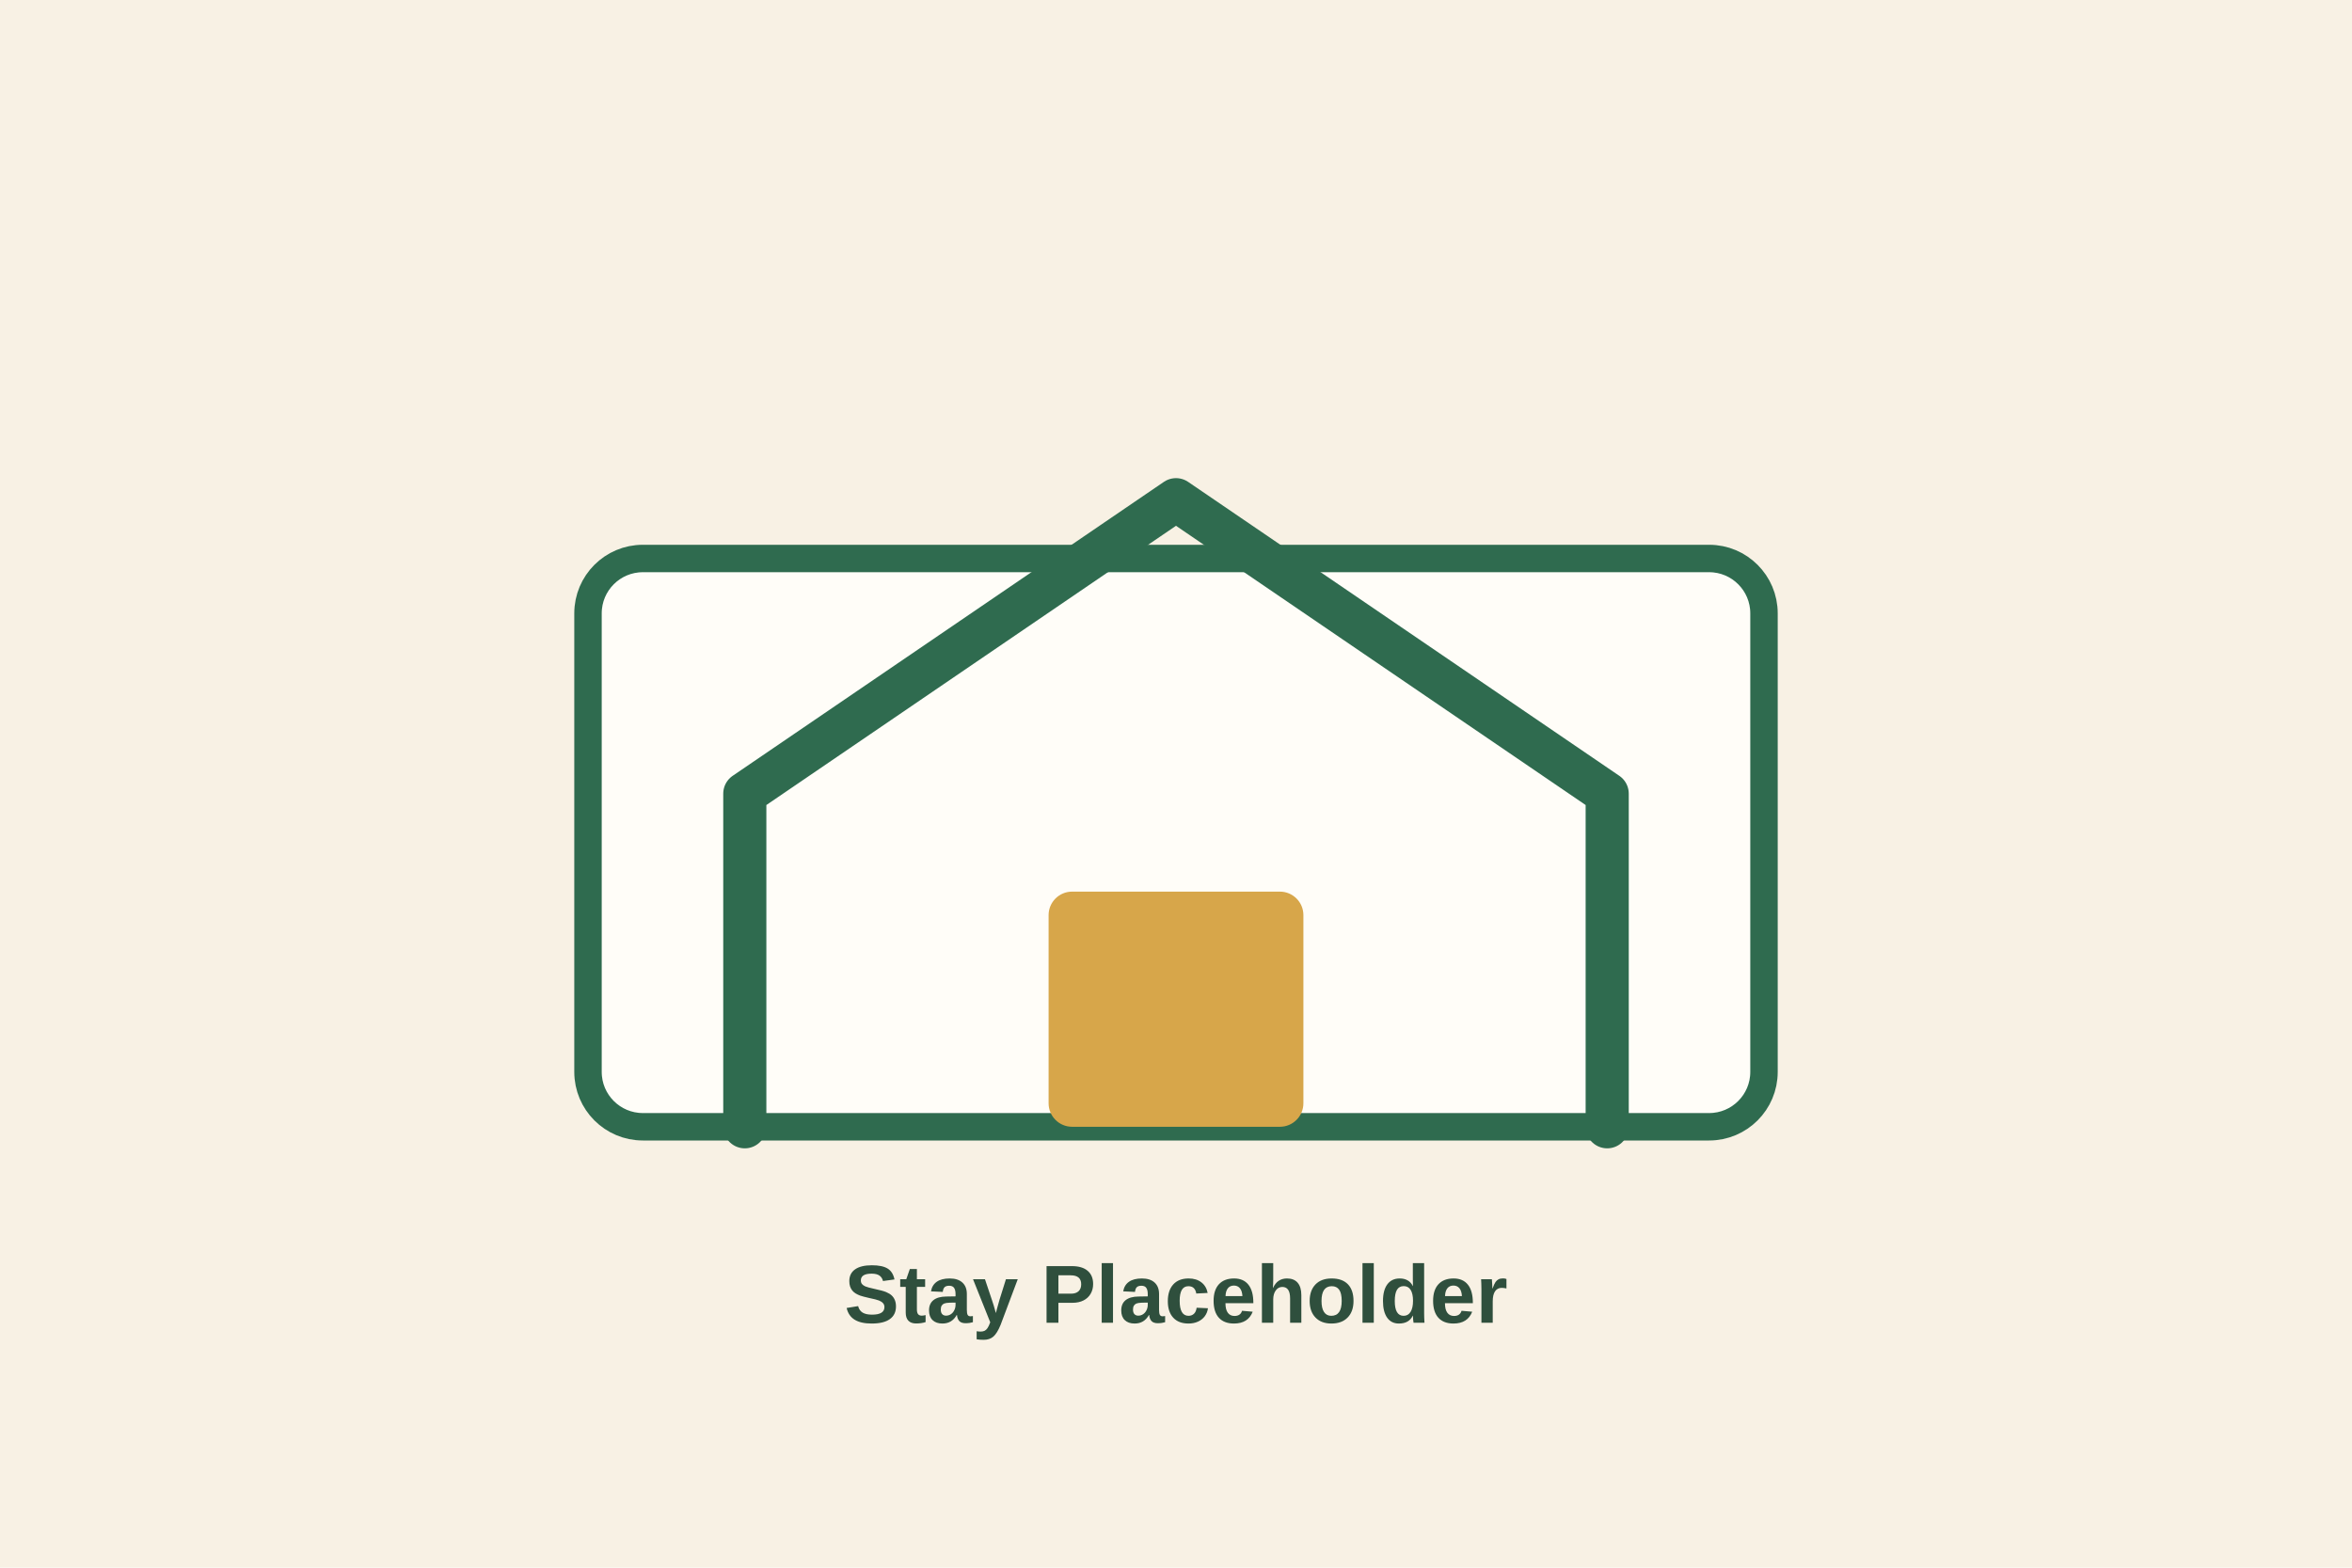
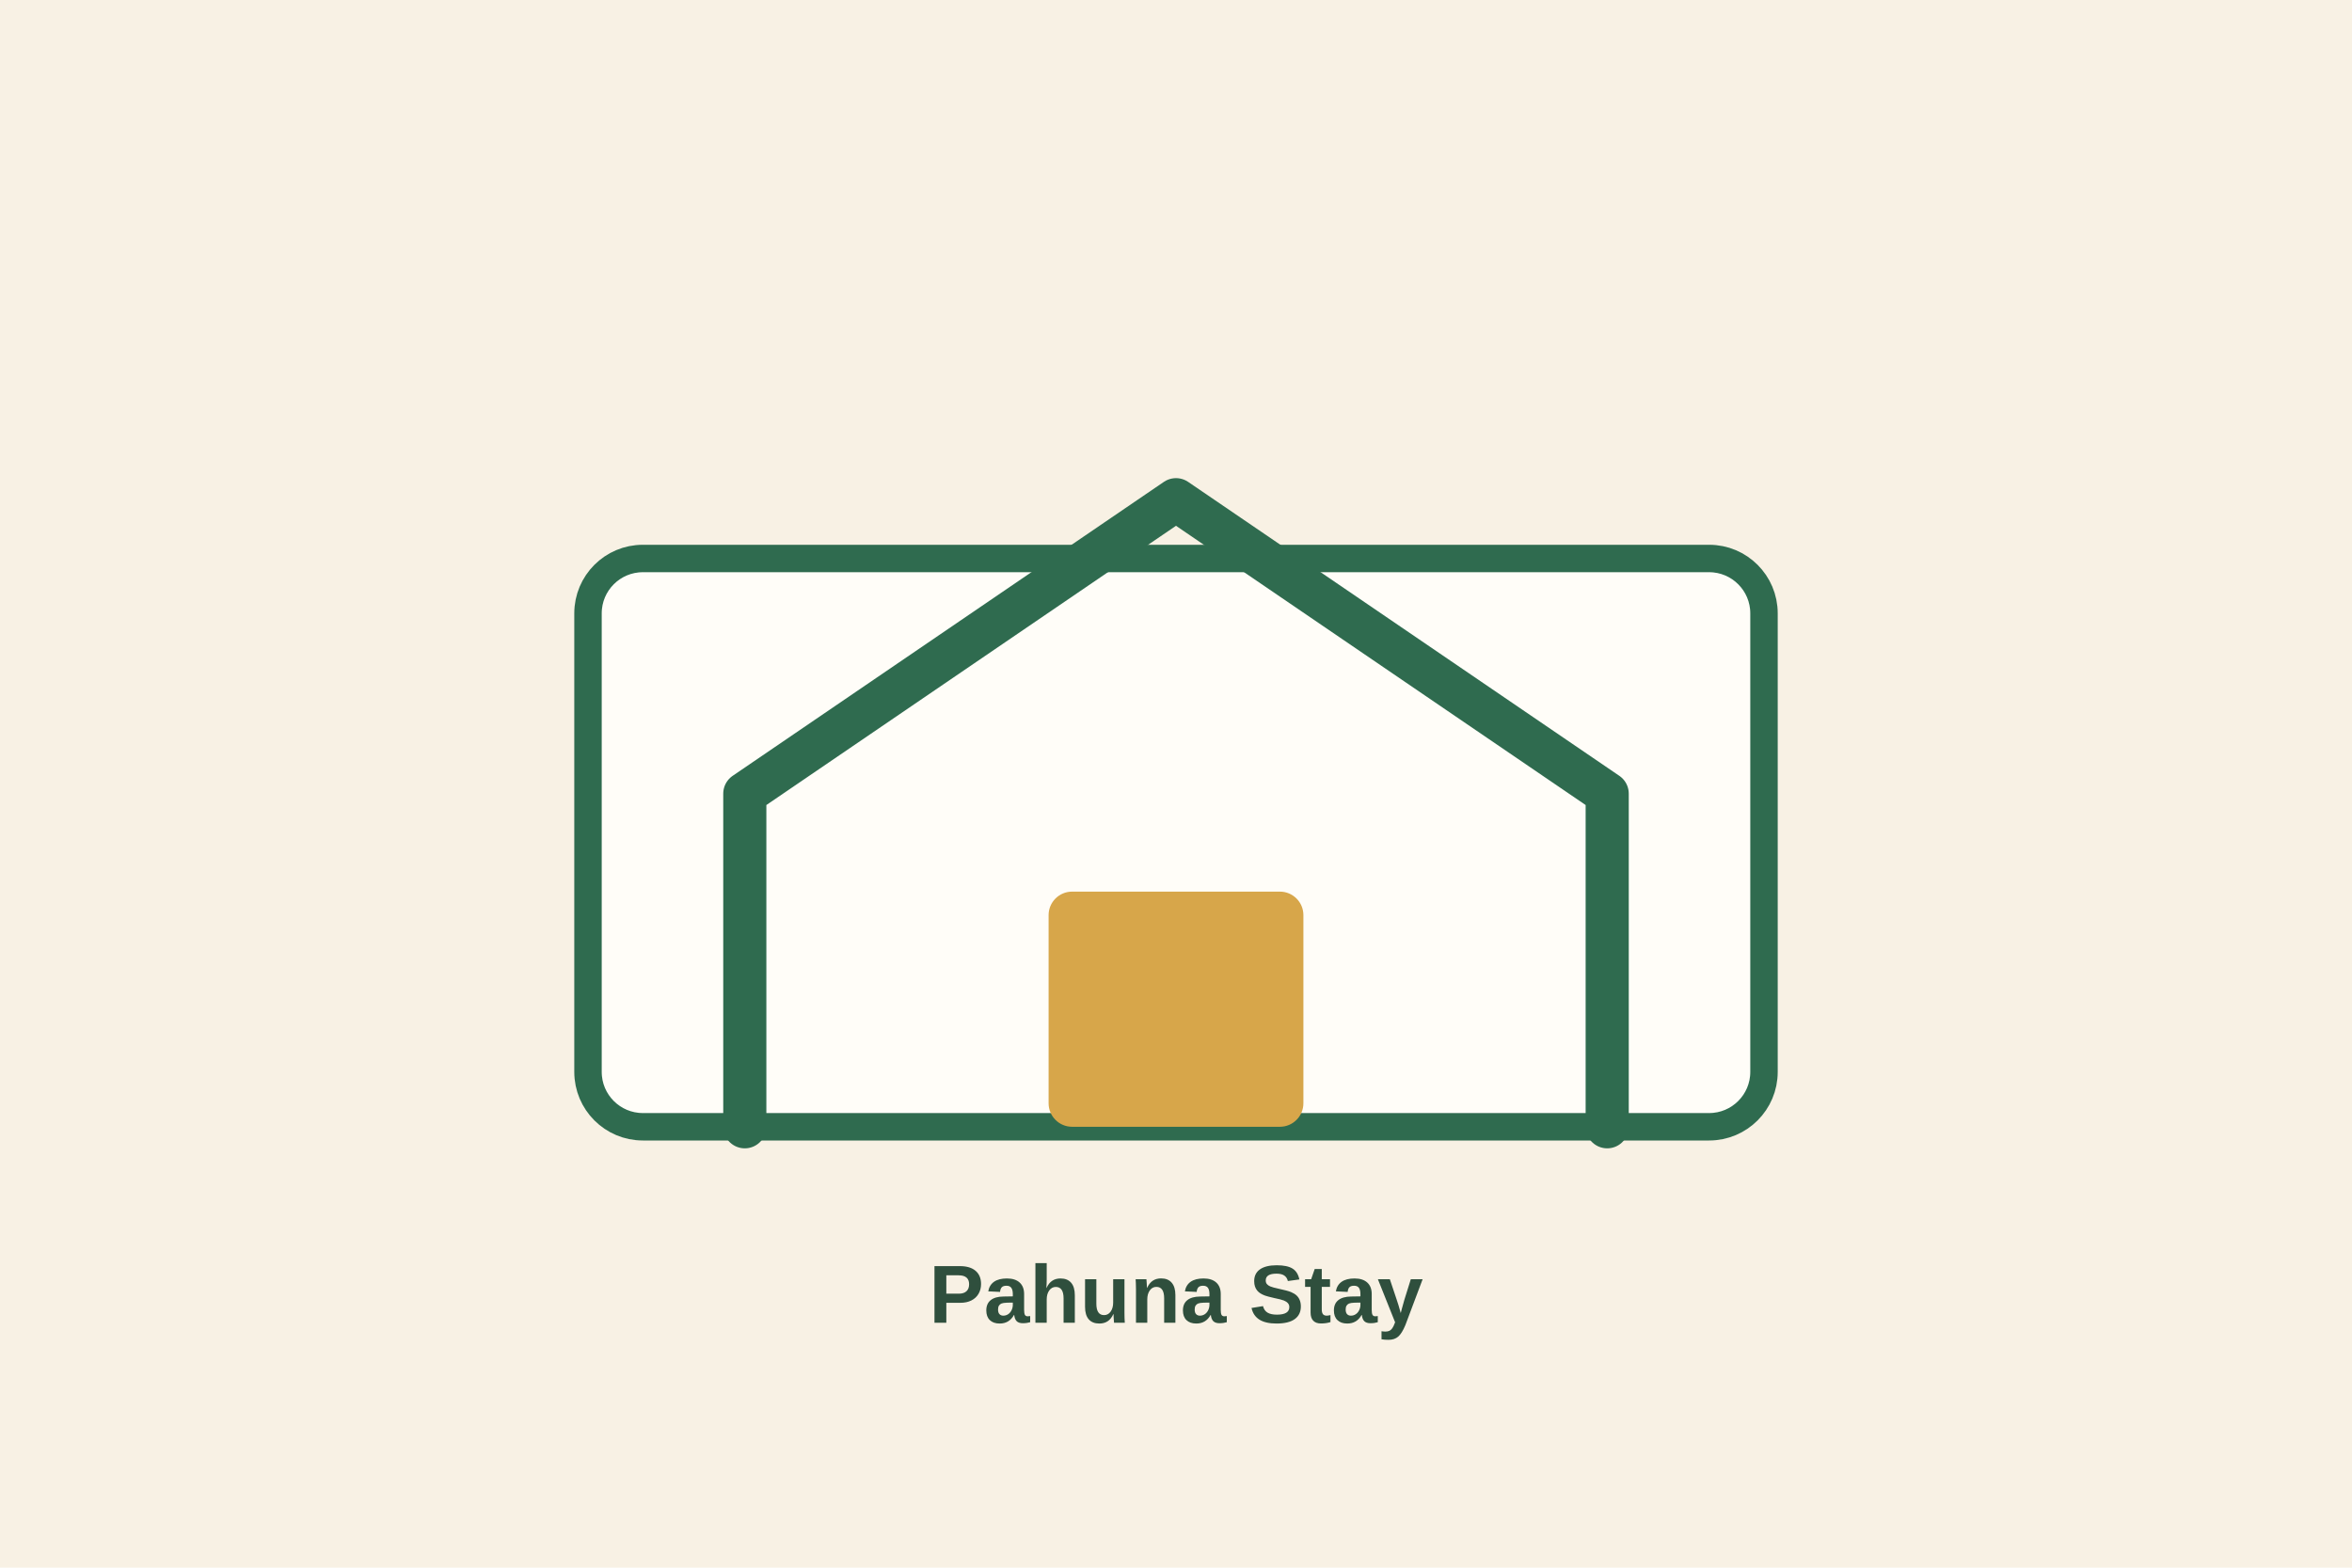
<svg xmlns="http://www.w3.org/2000/svg" width="1200" height="800" viewBox="0 0 1200 800" fill="none">
  <rect width="1200" height="800" fill="#F8F1E4" />
  <rect x="300" y="285" width="600" height="290" rx="28" fill="#FFFDF8" stroke="#2F6B4F" stroke-width="14" />
  <path d="M380 575V405L600 255L820 405V575" stroke="#2F6B4F" stroke-width="22" stroke-linecap="round" stroke-linejoin="round" />
  <rect x="535" y="455" width="130" height="120" rx="12" fill="#D7A64A" />
-   <text x="600" y="675" text-anchor="middle" font-family="Arial, sans-serif" font-size="42" font-weight="700" fill="#2F4F3D">Stay Placeholder</text>
+   <text x="600" y="675" text-anchor="middle" font-family="Arial, sans-serif" font-size="42" font-weight="700" fill="#2F4F3D">Pahuna Stay</text>
</svg>
